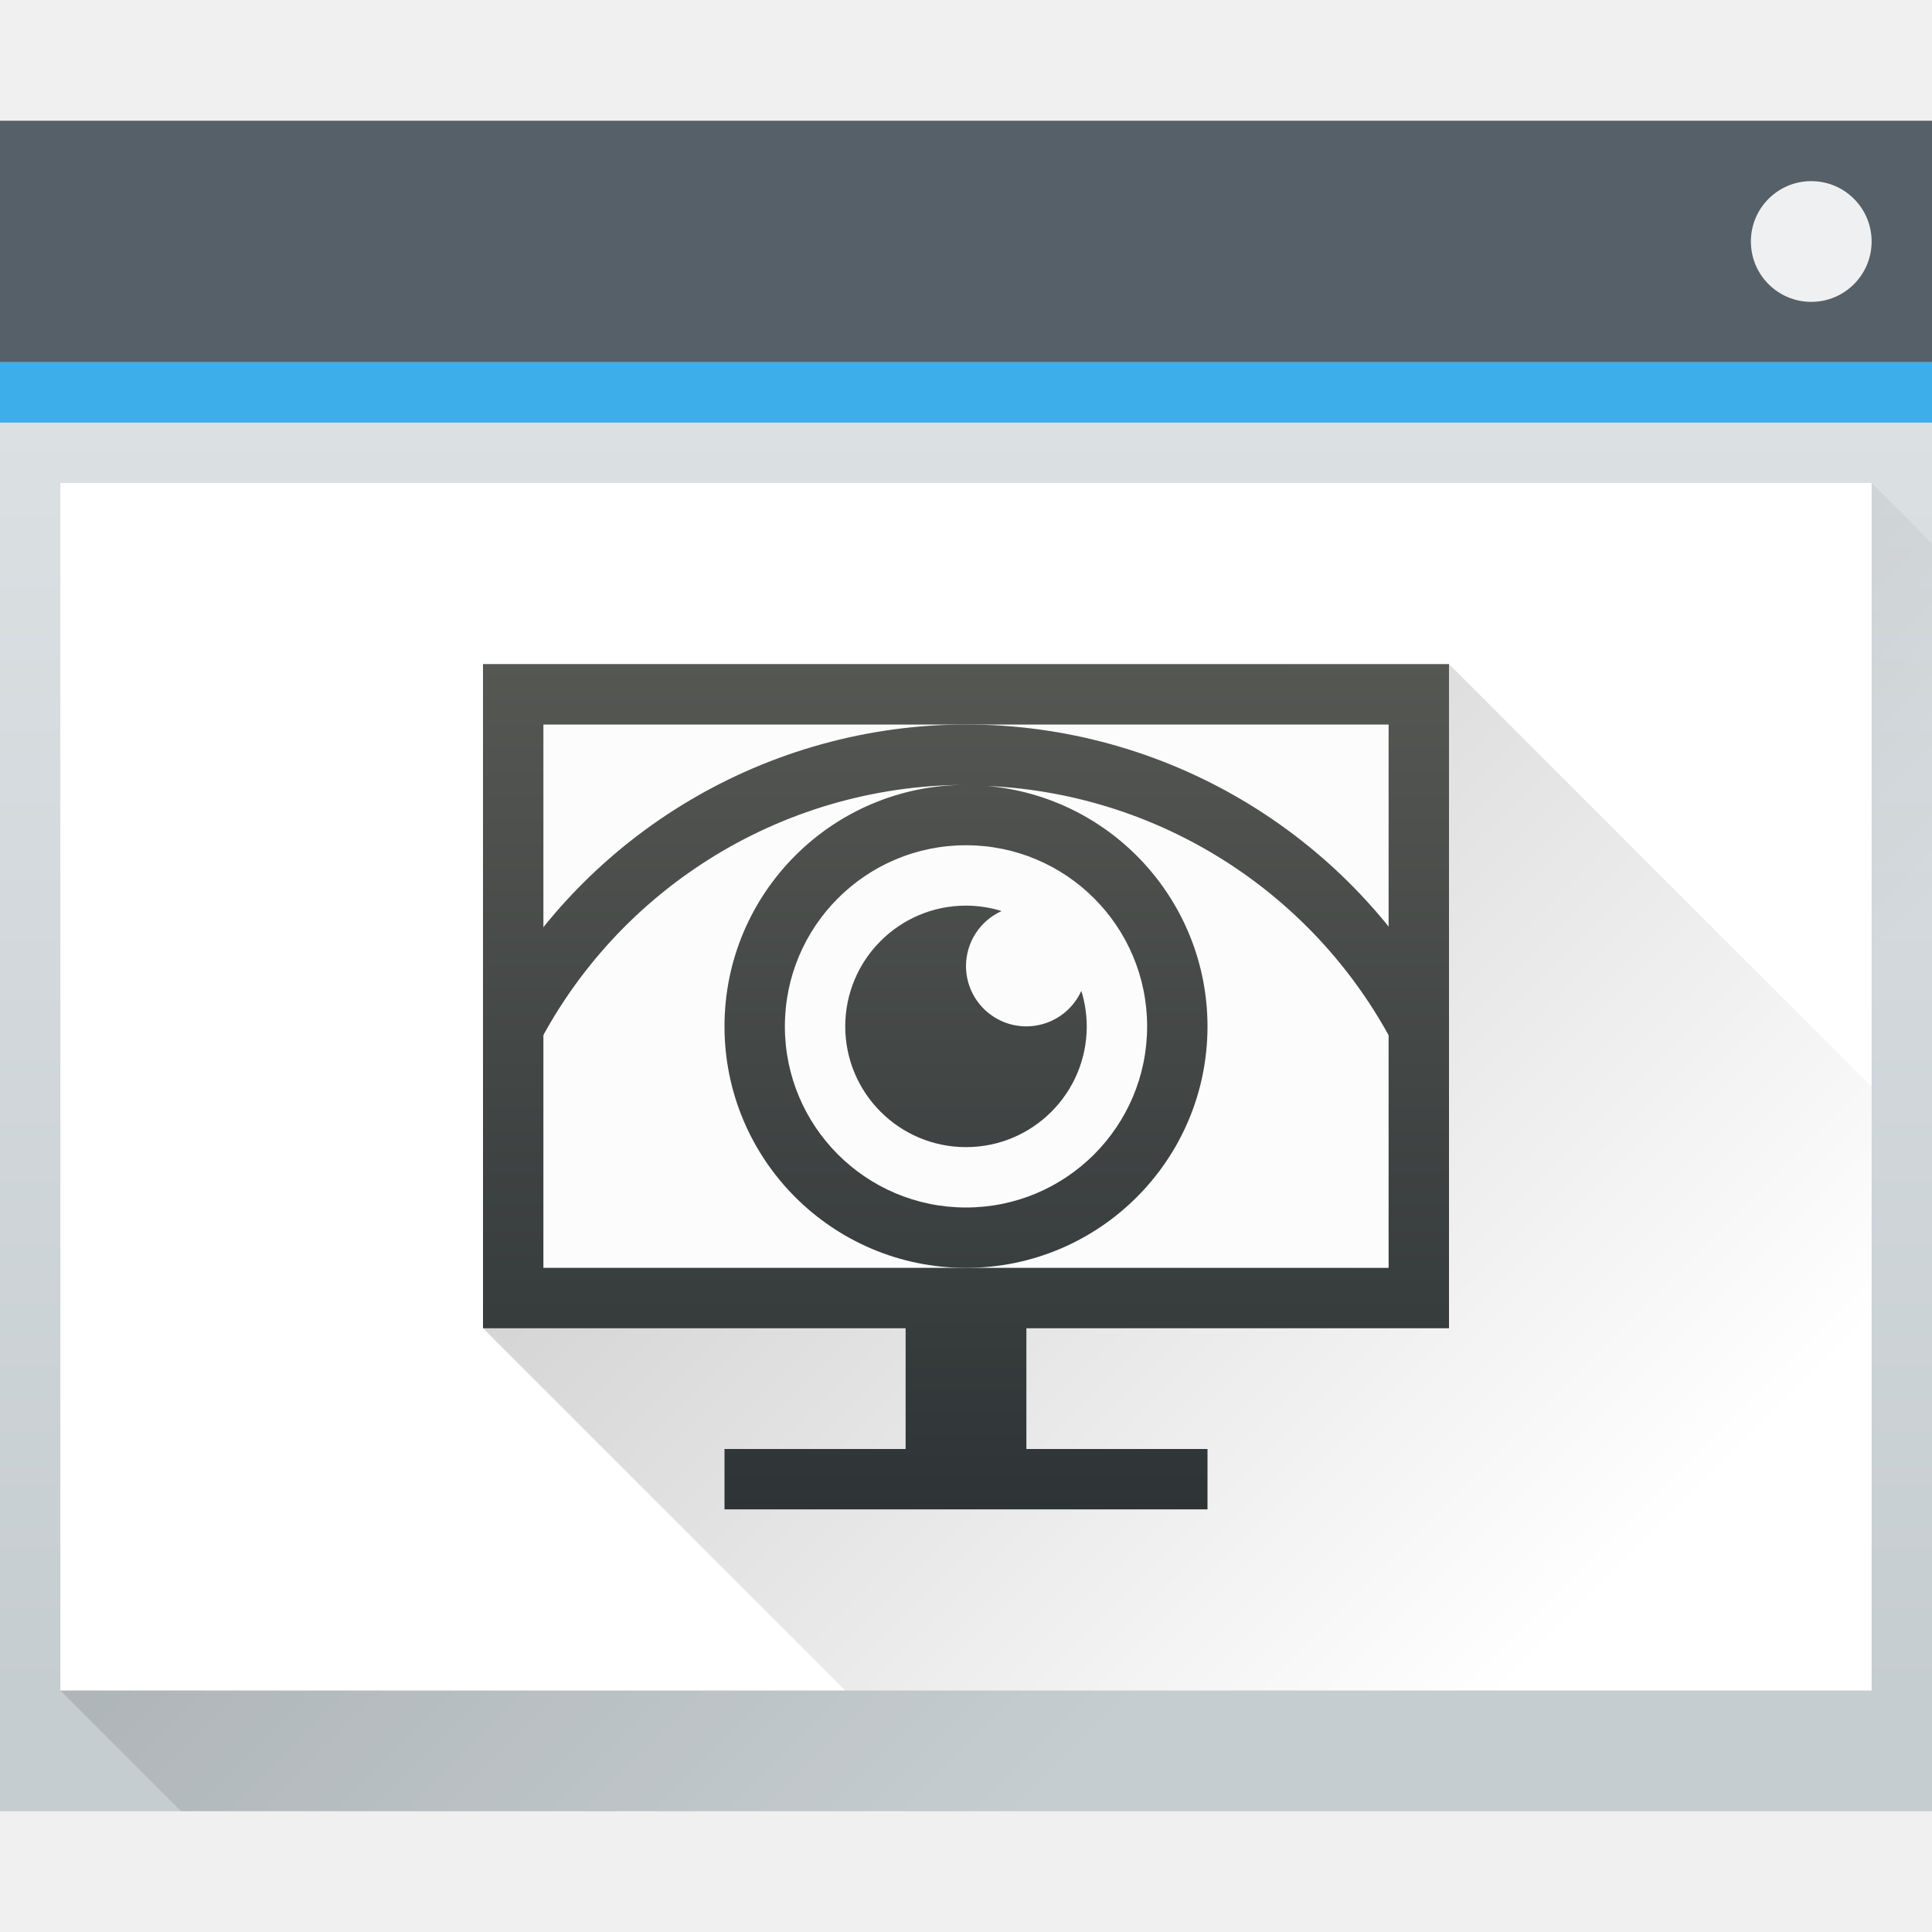
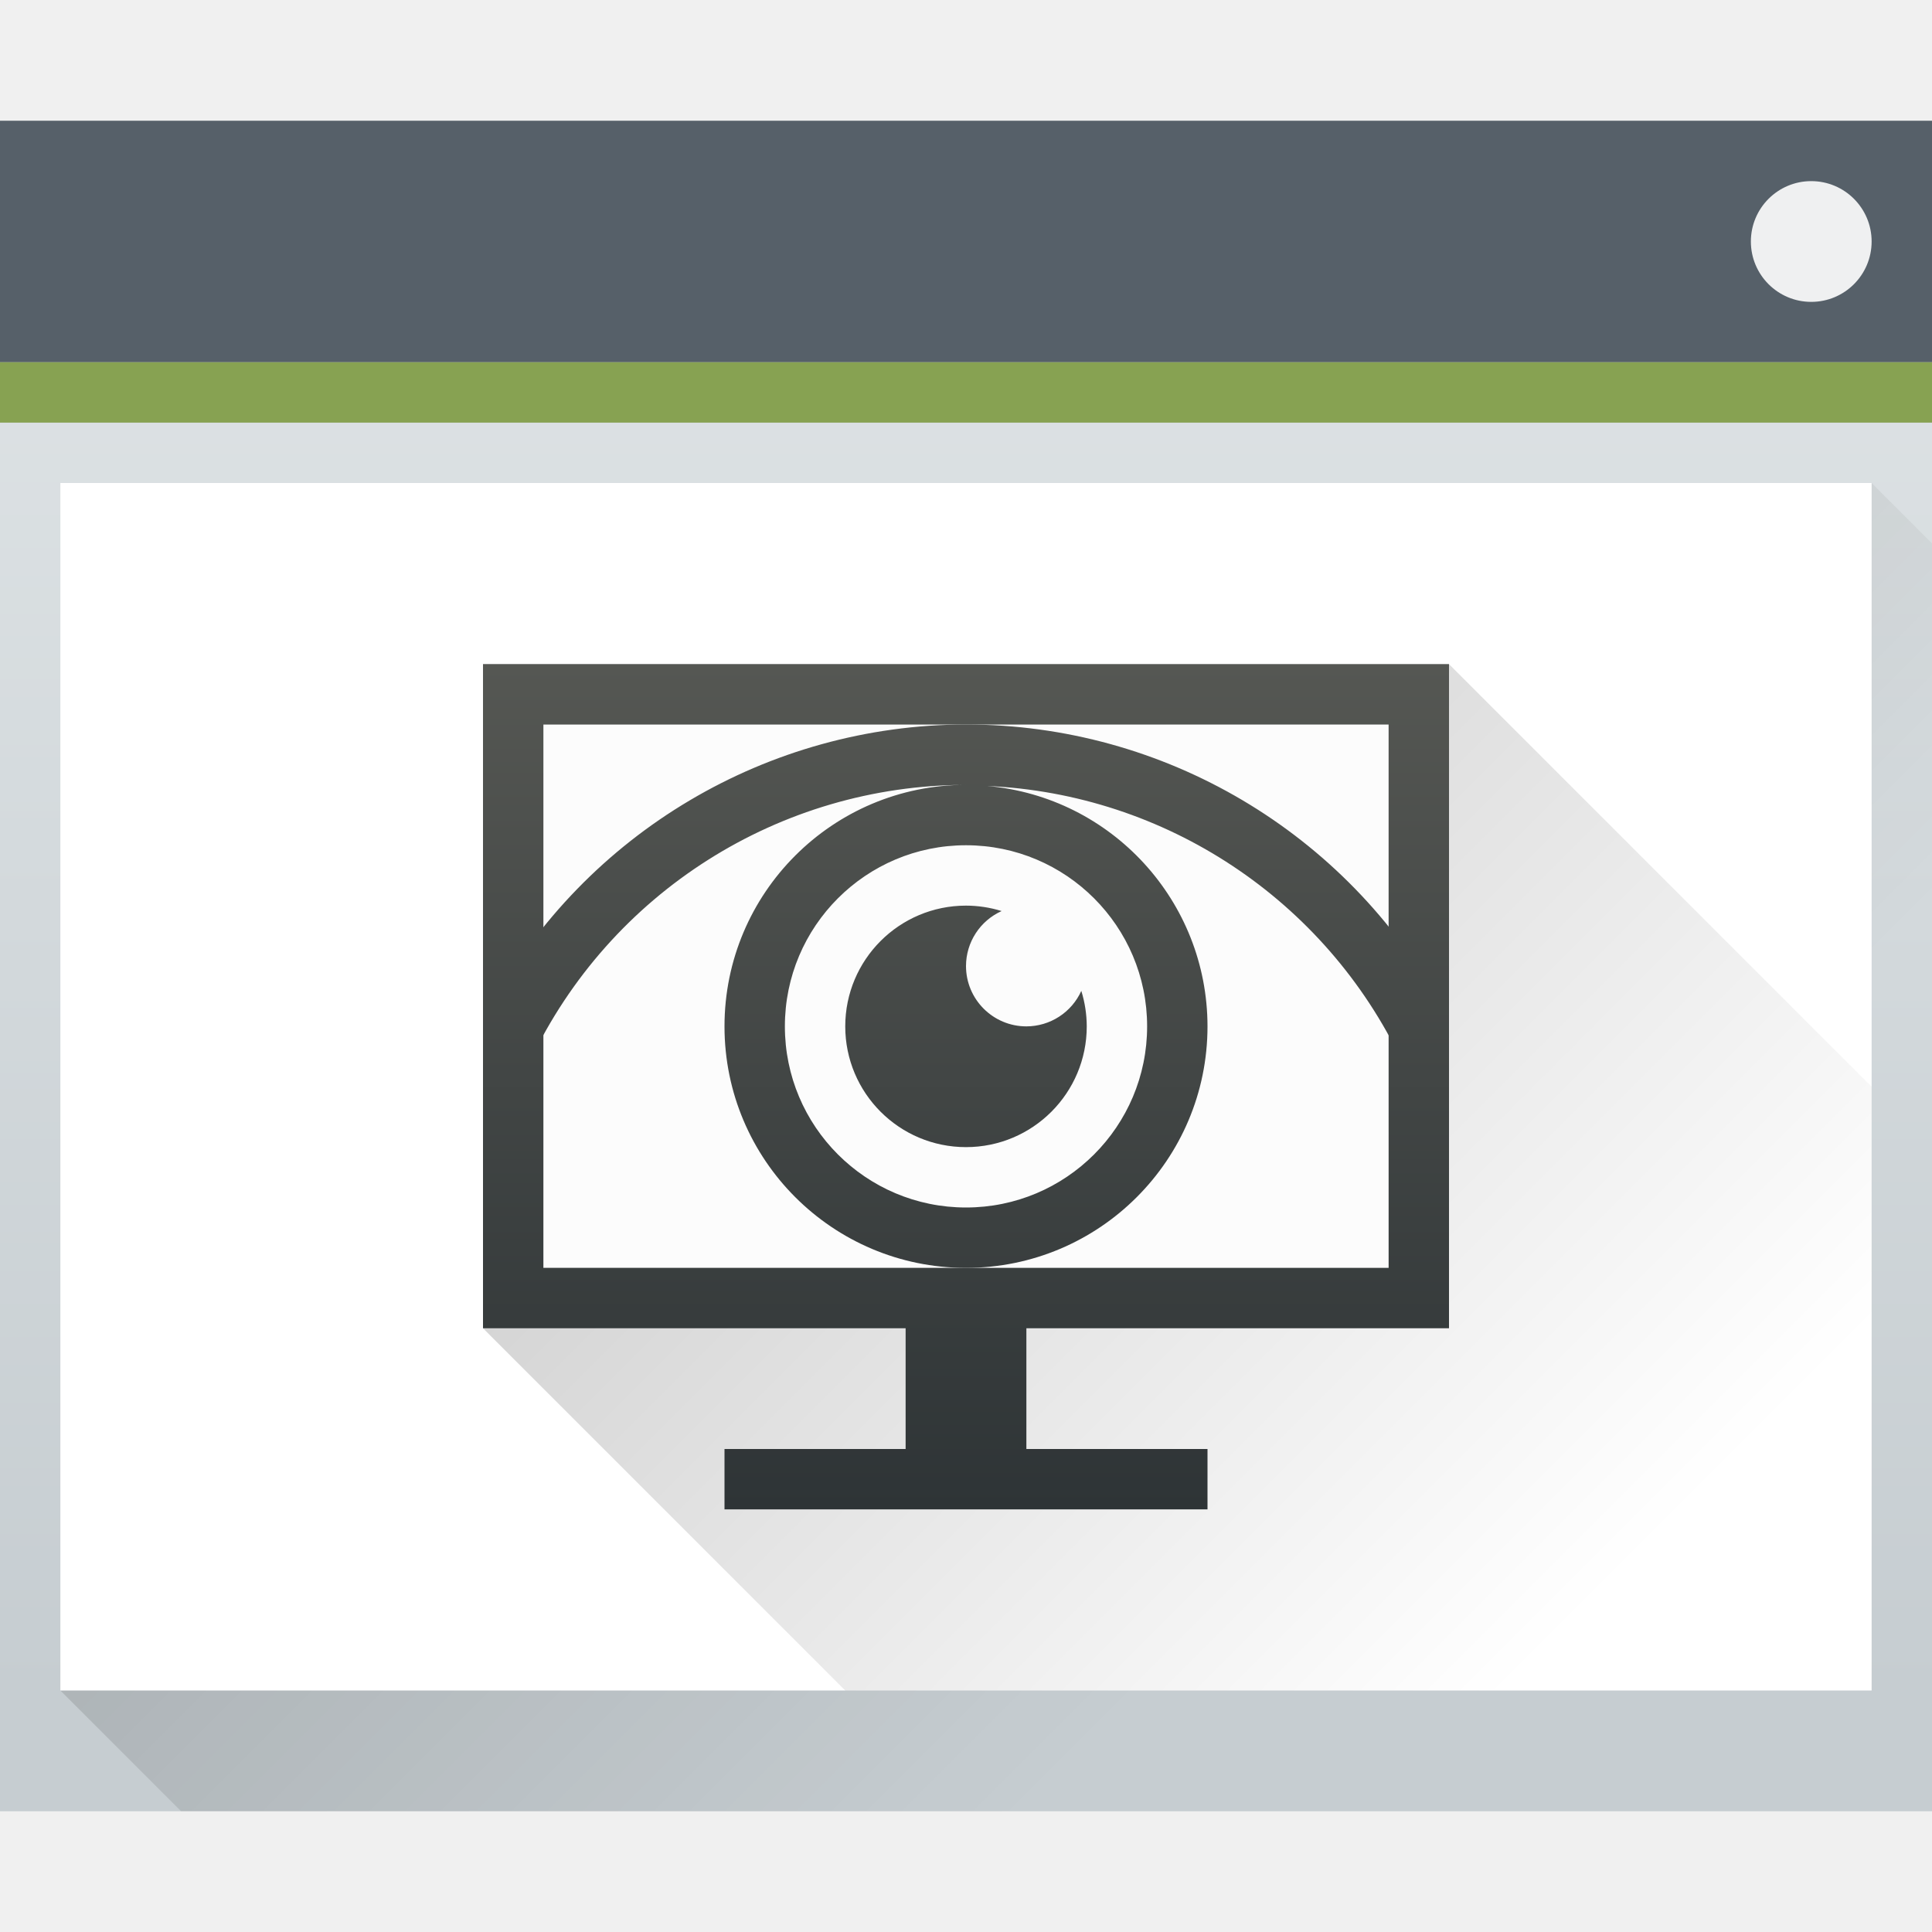
<svg xmlns="http://www.w3.org/2000/svg" xmlns:xlink="http://www.w3.org/1999/xlink" height="32" width="32">
  <linearGradient id="e" gradientUnits="userSpaceOnUse" x1="8" x2="8" y1="25" y2="11">
    <stop offset="0" stop-color="#2e3436" />
    <stop offset="1" stop-color="#555753" />
  </linearGradient>
  <linearGradient id="a">
    <stop offset="0" />
    <stop offset="1" stop-opacity="0" />
  </linearGradient>
  <linearGradient id="b" gradientTransform="matrix(.66667 0 0 .63518 128.19 198.519)" gradientUnits="userSpaceOnUse" x2="0" y1="543.798" y2="502.655">
    <stop offset="0" stop-color="#c6cdd1" />
    <stop offset="1" stop-color="#e0e5e7" />
  </linearGradient>
  <linearGradient id="c" gradientUnits="userSpaceOnUse" x1="391.571" x2="406.571" xlink:href="#a" y1="525.798" y2="540.798" />
  <linearGradient id="d" gradientUnits="userSpaceOnUse" x1="11" x2="25" xlink:href="#a" y1="14" y2="28" />
  <g transform="translate(-384.571 -515.798)">
    <path d="M384.571 517.798h32v28h-32z" fill="url(#b)" />
    <path d="M385.571 543.798l30-20 1 1v21h-29z" fill="url(#c)" fill-rule="evenodd" opacity=".2" />
    <path d="M384.571 517.798h32v4h-32z" fill="#566069" />
-     <path d="M384.571 521.798h32v1h-32z" fill="#3daee9" />
+     <path d="M384.571 521.798h32v1h-32z" fill="#87a252" />
    <path d="M385.571 523.798h30v20h-30z" fill="#fff" />
    <rect fill="#eff0f1" height="2" rx="1" width="2" x="413.571" y="518.798" />
  </g>
  <path d="M8 11h16l7 7v10H14l-6-6z" fill="url(#d)" opacity=".2" />
  <path d="M9 12h14v9H9z" fill="#fcfcfc" />
  <g fill="url(#e)">
    <path d="M16 12a9 9 0 0 0-7.877 4.668c.129.364.357.677.656.908A8 8 0 0 1 16 13a4 4 0 0 0-4 4 4 4 0 0 0 4 4 4 4 0 0 0 4-4 4 4 0 0 0-3.65-3.982 8 8 0 0 1 6.87 4.558c.302-.234.533-.55.66-.918A9 9 0 0 0 16 12zm0 2a3 3 0 0 1 3 3 3 3 0 0 1-3 3 3 3 0 0 1-3-3 3 3 0 0 1 3-3zm0 1a2 2 0 0 0-2 2 2 2 0 0 0 2 2 2 2 0 0 0 2-2 2 2 0 0 0-.09-.588A1 1 0 0 1 17 17a1 1 0 0 1-1-1 1 1 0 0 1 .59-.91A2 2 0 0 0 16 15z" />
    <path d="M8 11v11h7v2h-3v1h8v-1h-3v-2h7V11H9zm1 1h14v9H9z" />
  </g>
</svg>
